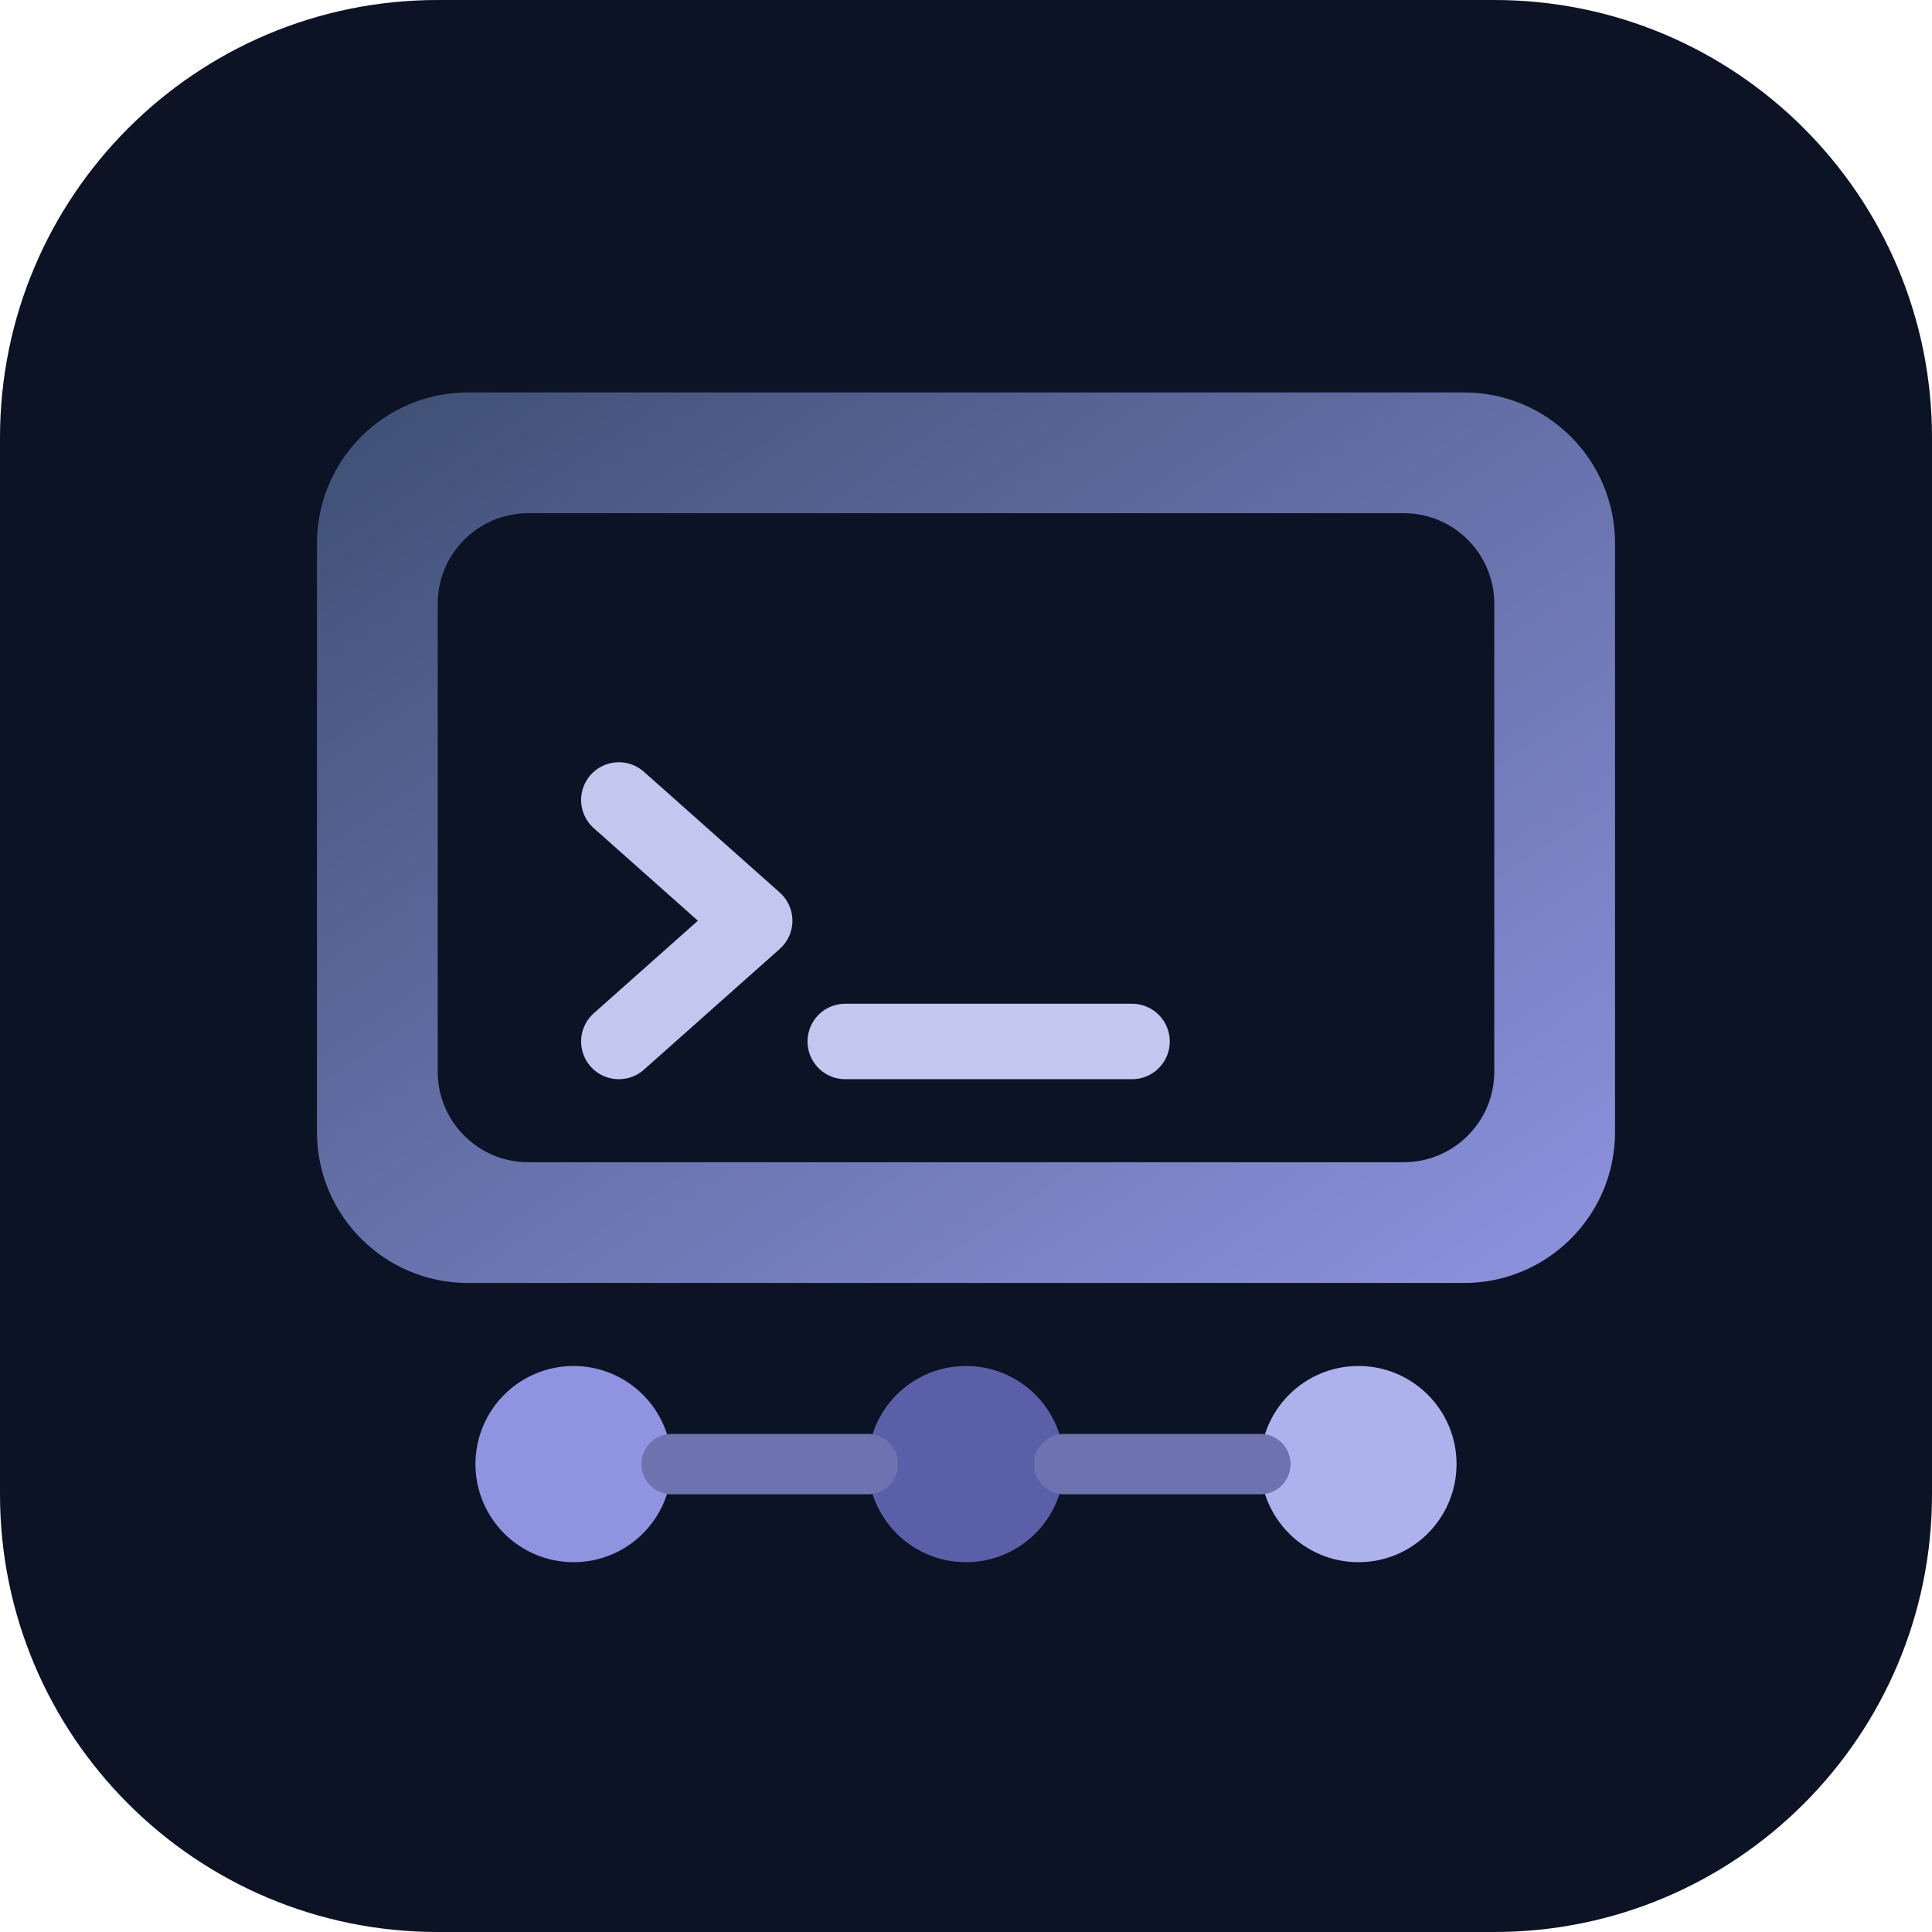
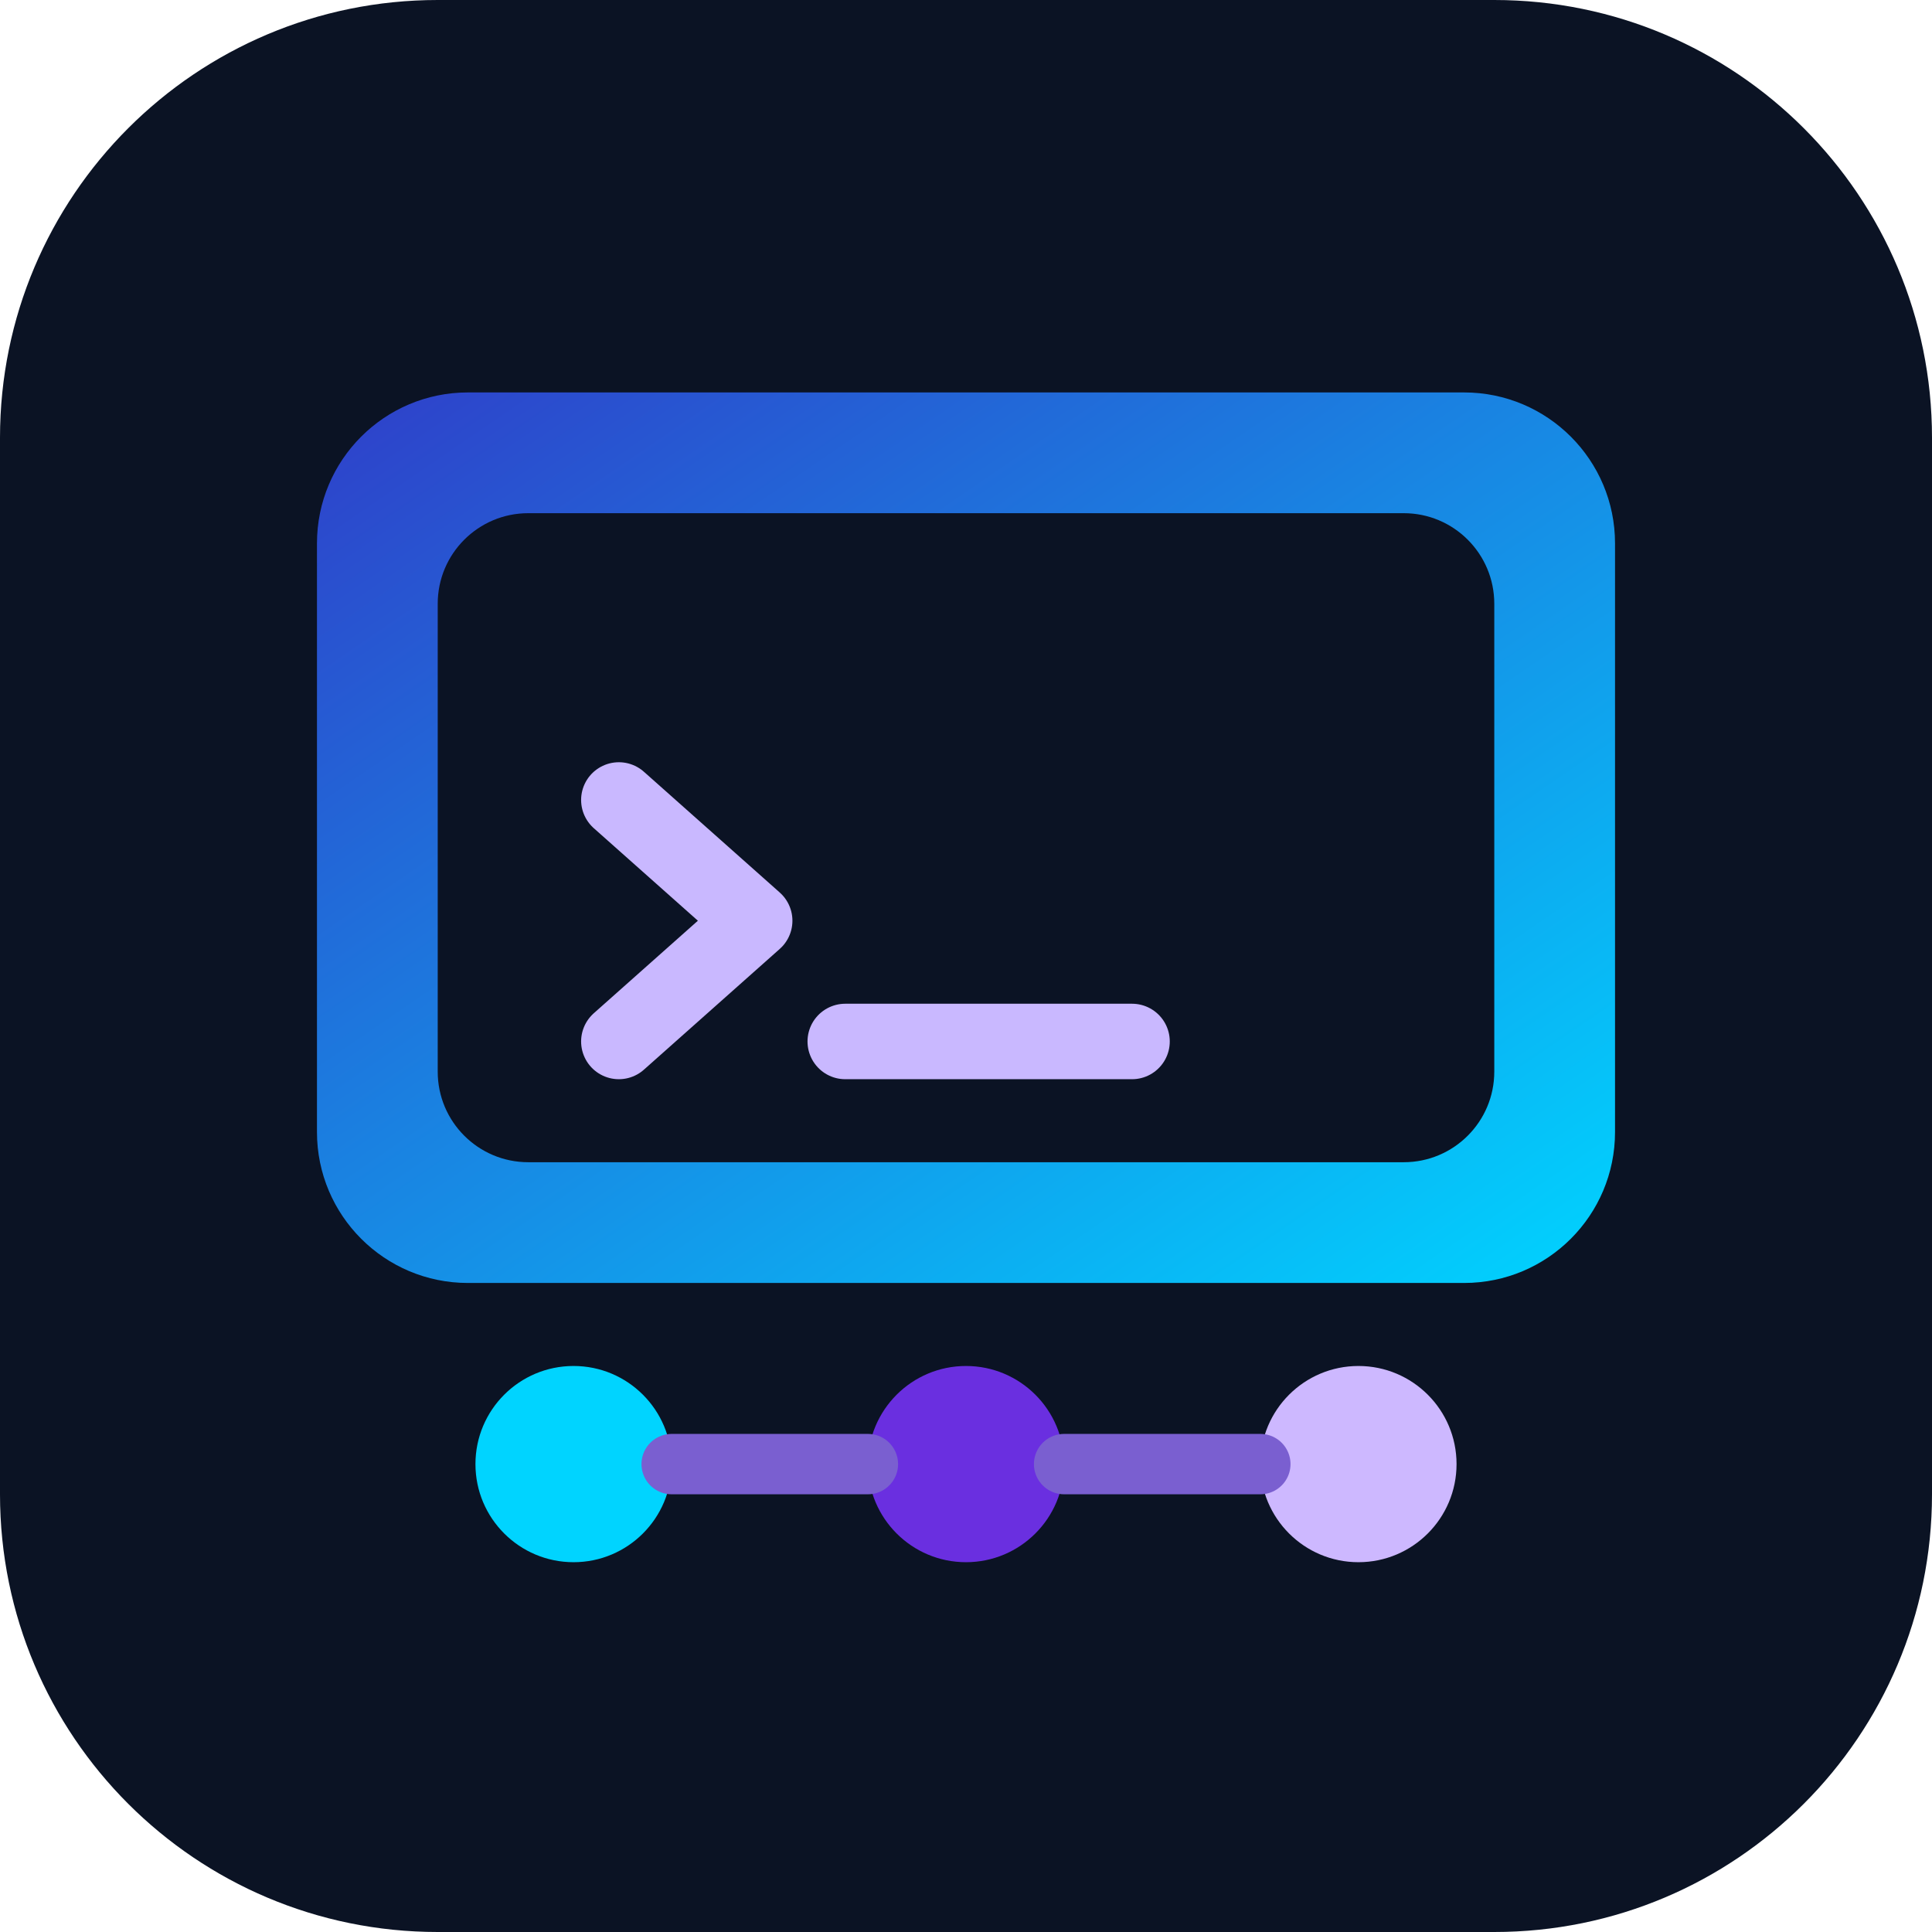
<svg xmlns="http://www.w3.org/2000/svg" viewBox="0 0 256 256">
  <defs>
    <linearGradient id="g" x1="0" x2="1" y1="0" y2="1">
-       <stop offset="0" stop-color="#3D4F73" />
-       <stop offset="1" stop-color="#8F93E0" />
+       <stop offset="0" stop-color="#2F3FC9" />
+       <stop offset="1" stop-color="#00D4FF" />
    </linearGradient>
  </defs>
  <rect width="256" height="256" rx="58" fill="#0B1324" />
  <rect x="42" y="52" width="172" height="118" rx="20" fill="url(#g)" />
  <rect x="58" y="68" width="140" height="86" rx="12" fill="#0B1324" />
-   <path d="M82 106l18 16-18 16M112 138h38" fill="none" stroke="#C3C6EF" stroke-width="10" stroke-linecap="round" stroke-linejoin="round" />
-   <circle cx="76" cy="194" r="13" fill="#8F93E0" />
-   <circle cx="128" cy="194" r="13" fill="#5B5FA8" />
-   <circle cx="180" cy="194" r="13" fill="#ADB1EC" />
-   <path d="M89 194h26M141 194h26" stroke="#6E72AE" stroke-width="8" stroke-linecap="round" />
+   <path d="M82 106l18 16-18 16M112 138h38" fill="none" stroke="#C9B8FF" stroke-width="10" stroke-linecap="round" stroke-linejoin="round" />
+   <circle cx="76" cy="194" r="13" fill="#00D4FF" />
+   <circle cx="128" cy="194" r="13" fill="#6A2FE0" />
+   <circle cx="180" cy="194" r="13" fill="#CDB8FF" />
+   <path d="M89 194h26M141 194h26" stroke="#7A5FD0" stroke-width="8" stroke-linecap="round" />
</svg>
